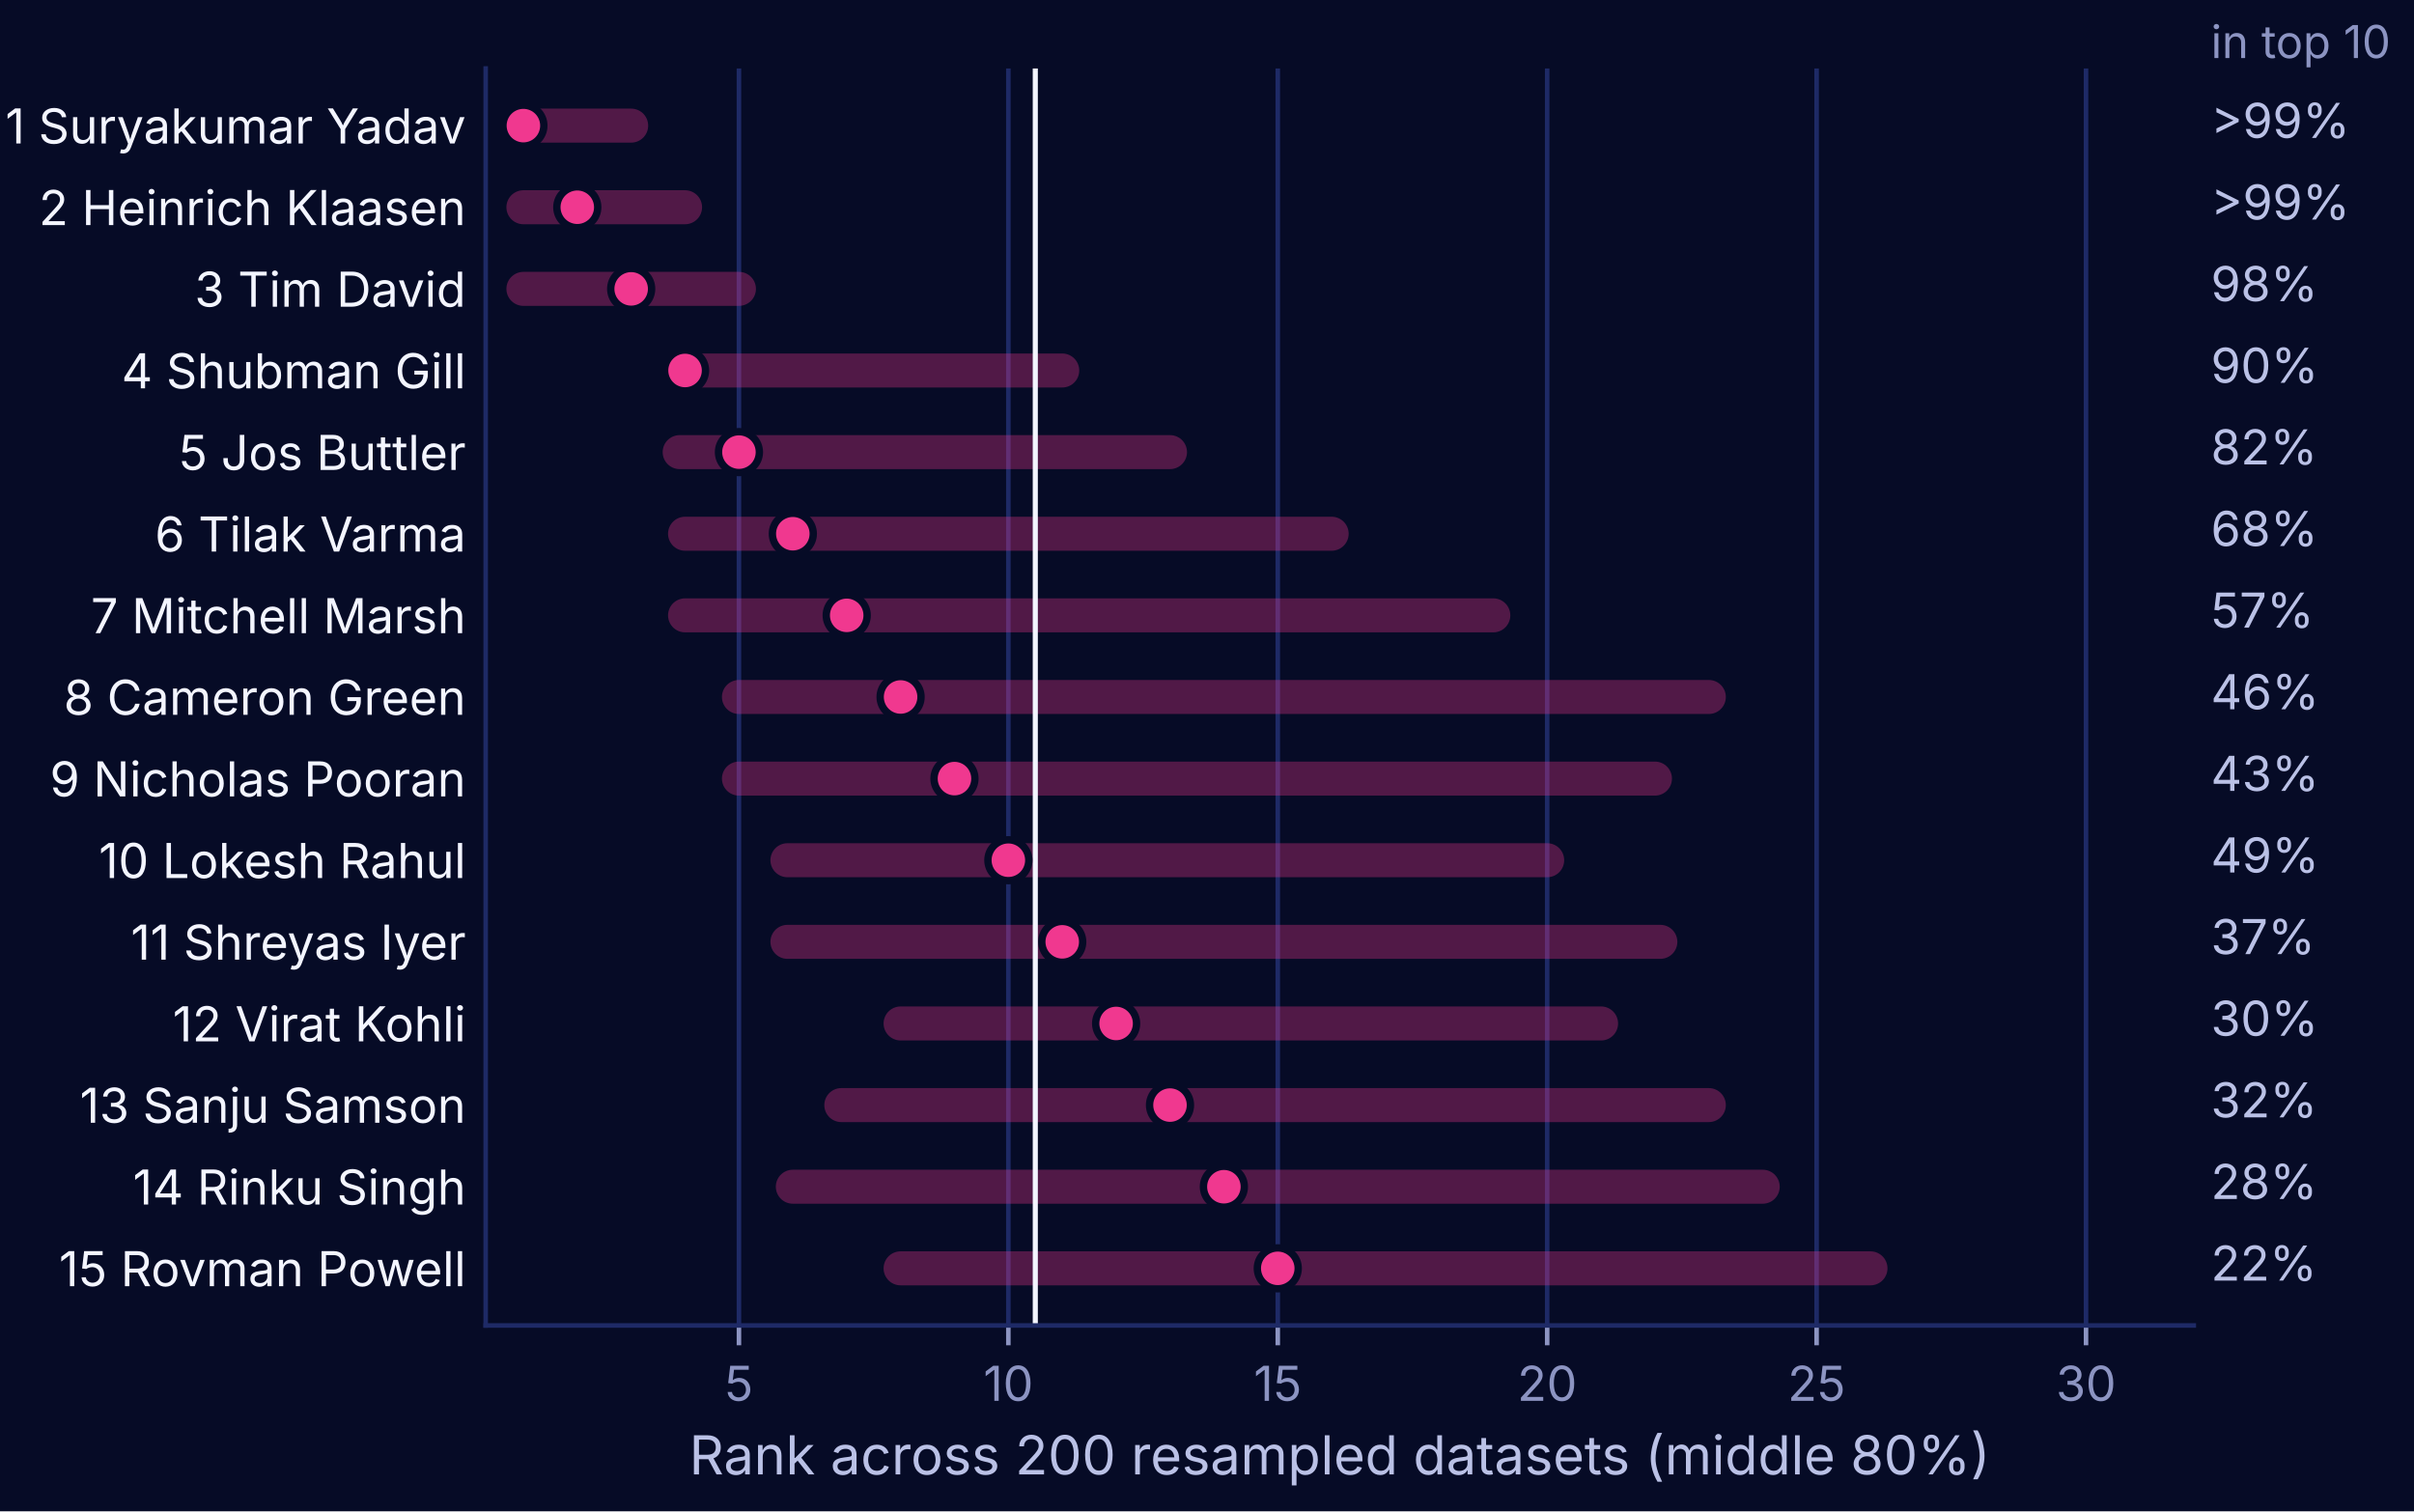
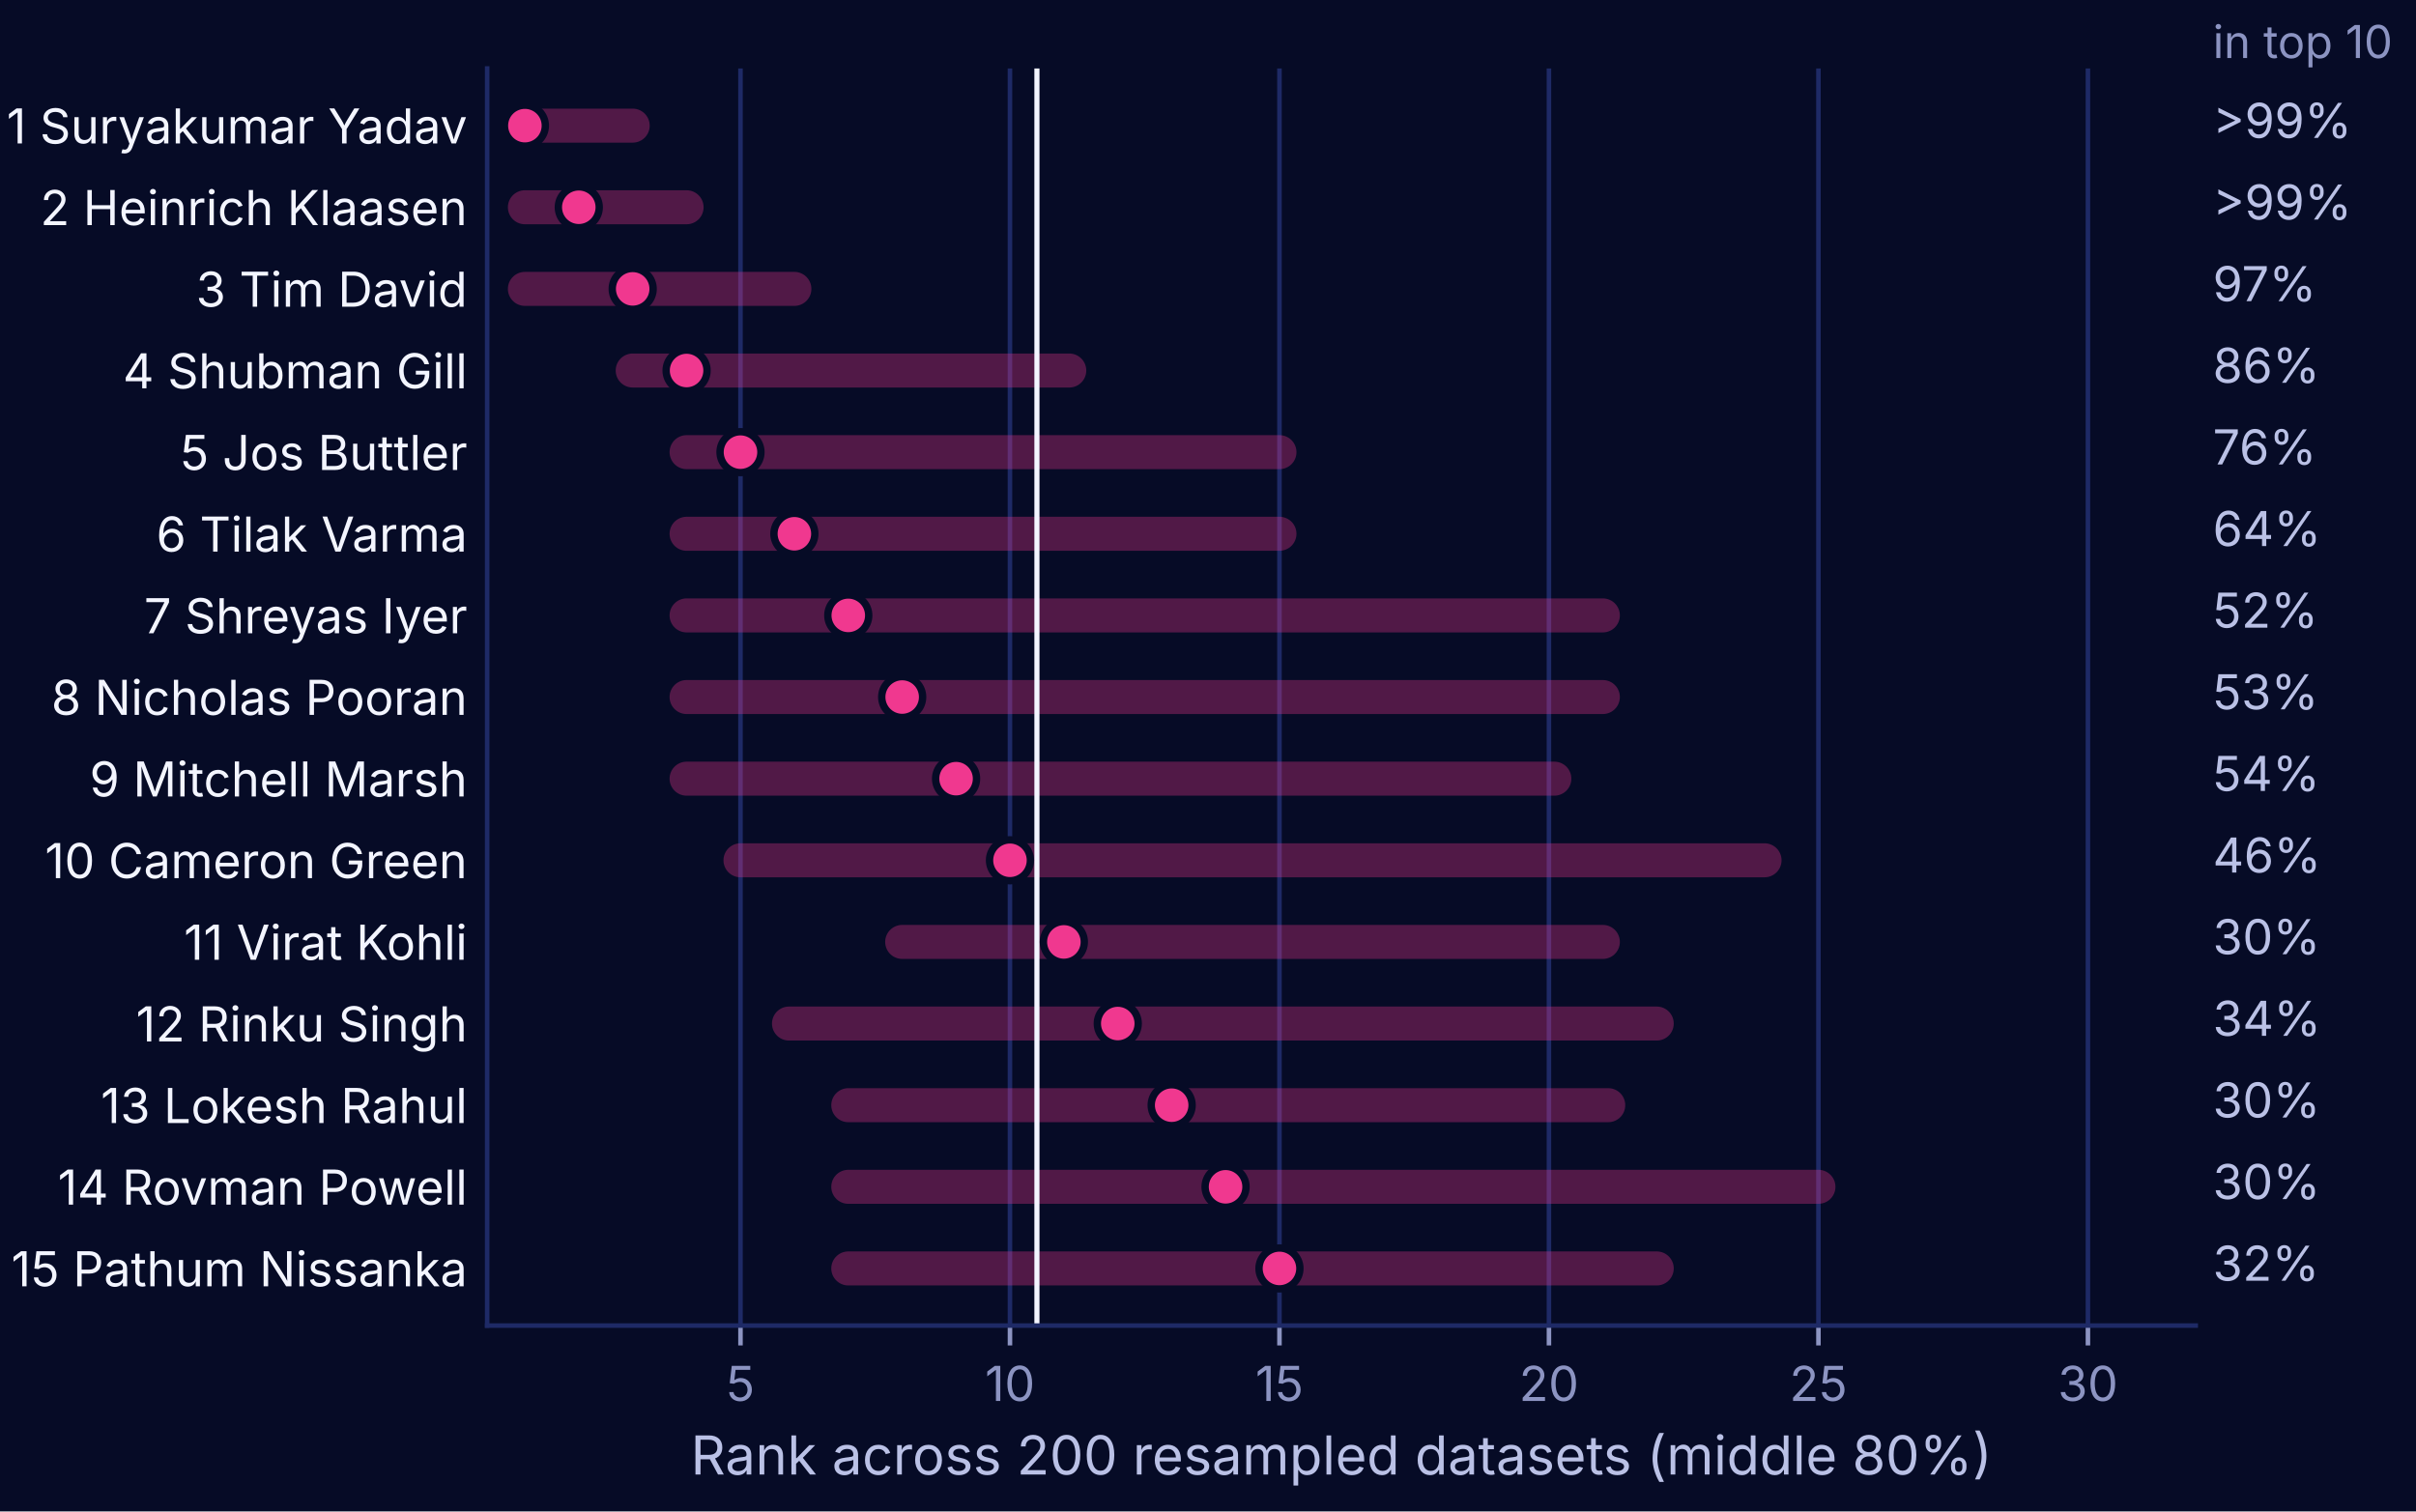
- <svg xmlns="http://www.w3.org/2000/svg" xmlns:xlink="http://www.w3.org/1999/xlink" width="425.847pt" height="266.628pt" viewBox="0 0 425.847 266.628" version="1.1">
+ <svg xmlns="http://www.w3.org/2000/svg" xmlns:xlink="http://www.w3.org/1999/xlink" width="426.085pt" height="266.628pt" viewBox="0 0 426.085 266.628" version="1.1">
  <defs>
    <style type="text/css">*{stroke-linejoin: round; stroke-linecap: butt}</style>
  </defs>
  <g id="figure_1">
    <g id="patch_1">
-       <path d="M 0 266.628  L 425.847 266.628  L 425.847 0  L 0 0  z " style="fill: #060b26" />
+       <path d="M 0 266.628  L 426.085 266.628  L 426.085 0  L 0 0  z " style="fill: #060b26" />
    </g>
    <g id="axes_1">
      <g id="patch_2">
-         <path d="M 85.679 233.843  L 386.999 233.843  L 386.999 12.082  L 85.679 12.082  z " style="fill: #060b26" />
+         <path d="M 85.916 233.843  L 387.236 233.843  L 387.236 12.082  L 85.916 12.082  z " style="fill: #060b26" />
      </g>
      <g id="matplotlib.axis_1">
        <g id="xtick_1">
          <g id="line2d_1">
-             <path d="M 130.354 233.843  L 130.354 12.082  " clip-path="url(#p93dc5ede4e)" style="fill: none; stroke: #1e2a66; stroke-width: 0.8; stroke-linecap: square" />
+             <path d="M 130.592 233.843  L 130.592 12.082  " clip-path="url(#pe3907827ac)" style="fill: none; stroke: #1e2a66; stroke-width: 0.8; stroke-linecap: square" />
          </g>
          <g id="line2d_2">
            <defs>
-               <path id="m9d7e224302" d="M 0 0  L 0 3.5  " style="stroke: #8c94c2; stroke-width: 0.8" />
+               <path id="m90edd0f9a7" d="M 0 0  L 0 3.5  " style="stroke: #8c94c2; stroke-width: 0.8" />
            </defs>
            <g>
-               <use xlink:href="#m9d7e224302" x="130.354" y="233.843" style="fill: #8c94c2; stroke: #8c94c2; stroke-width: 0.8" />
+               <use xlink:href="#m90edd0f9a7" x="130.592" y="233.843" style="fill: #8c94c2; stroke: #8c94c2; stroke-width: 0.8" />
            </g>
          </g>
          <g id="text_1">
-             <text style="font-size: 8.5px; font-family: 'Inter', 'Segoe UI', 'Arial', 'DejaVu Sans'; text-anchor: middle; fill: #8c94c2" x="130.354" y="247.135" transform="rotate(-0 130.3539 247.1352)">5</text>
+             <text style="font-size: 8.5px; font-family: 'Inter', 'Segoe UI', 'Arial', 'DejaVu Sans'; text-anchor: middle; fill: #8c94c2" x="130.592" y="247.135" transform="rotate(-0 130.5916 247.1352)">5</text>
          </g>
        </g>
        <g id="xtick_2">
          <g id="line2d_3">
-             <path d="M 177.881 233.843  L 177.881 12.082  " clip-path="url(#p93dc5ede4e)" style="fill: none; stroke: #1e2a66; stroke-width: 0.8; stroke-linecap: square" />
+             <path d="M 178.118 233.843  L 178.118 12.082  " clip-path="url(#pe3907827ac)" style="fill: none; stroke: #1e2a66; stroke-width: 0.8; stroke-linecap: square" />
          </g>
          <g id="line2d_4">
            <g>
-               <use xlink:href="#m9d7e224302" x="177.881" y="233.843" style="fill: #8c94c2; stroke: #8c94c2; stroke-width: 0.8" />
+               <use xlink:href="#m90edd0f9a7" x="178.118" y="233.843" style="fill: #8c94c2; stroke: #8c94c2; stroke-width: 0.8" />
            </g>
          </g>
          <g id="text_2">
-             <text style="font-size: 8.5px; font-family: 'Inter', 'Segoe UI', 'Arial', 'DejaVu Sans'; text-anchor: middle; fill: #8c94c2" x="177.881" y="247.135" transform="rotate(-0 177.8807 247.1352)">10</text>
+             <text style="font-size: 8.5px; font-family: 'Inter', 'Segoe UI', 'Arial', 'DejaVu Sans'; text-anchor: middle; fill: #8c94c2" x="178.118" y="247.135" transform="rotate(-0 178.1184 247.1352)">10</text>
          </g>
        </g>
        <g id="xtick_3">
          <g id="line2d_5">
-             <path d="M 225.408 233.843  L 225.408 12.082  " clip-path="url(#p93dc5ede4e)" style="fill: none; stroke: #1e2a66; stroke-width: 0.8; stroke-linecap: square" />
+             <path d="M 225.645 233.843  L 225.645 12.082  " clip-path="url(#pe3907827ac)" style="fill: none; stroke: #1e2a66; stroke-width: 0.8; stroke-linecap: square" />
          </g>
          <g id="line2d_6">
            <g>
-               <use xlink:href="#m9d7e224302" x="225.408" y="233.843" style="fill: #8c94c2; stroke: #8c94c2; stroke-width: 0.8" />
+               <use xlink:href="#m90edd0f9a7" x="225.645" y="233.843" style="fill: #8c94c2; stroke: #8c94c2; stroke-width: 0.8" />
            </g>
          </g>
          <g id="text_3">
-             <text style="font-size: 8.5px; font-family: 'Inter', 'Segoe UI', 'Arial', 'DejaVu Sans'; text-anchor: middle; fill: #8c94c2" x="225.408" y="247.135" transform="rotate(-0 225.4075 247.1352)">15</text>
+             <text style="font-size: 8.5px; font-family: 'Inter', 'Segoe UI', 'Arial', 'DejaVu Sans'; text-anchor: middle; fill: #8c94c2" x="225.645" y="247.135" transform="rotate(-0 225.6452 247.1352)">15</text>
          </g>
        </g>
        <g id="xtick_4">
          <g id="line2d_7">
-             <path d="M 272.934 233.843  L 272.934 12.082  " clip-path="url(#p93dc5ede4e)" style="fill: none; stroke: #1e2a66; stroke-width: 0.8; stroke-linecap: square" />
+             <path d="M 273.172 233.843  L 273.172 12.082  " clip-path="url(#pe3907827ac)" style="fill: none; stroke: #1e2a66; stroke-width: 0.8; stroke-linecap: square" />
          </g>
          <g id="line2d_8">
            <g>
-               <use xlink:href="#m9d7e224302" x="272.934" y="233.843" style="fill: #8c94c2; stroke: #8c94c2; stroke-width: 0.8" />
+               <use xlink:href="#m90edd0f9a7" x="273.172" y="233.843" style="fill: #8c94c2; stroke: #8c94c2; stroke-width: 0.8" />
            </g>
          </g>
          <g id="text_4">
-             <text style="font-size: 8.5px; font-family: 'Inter', 'Segoe UI', 'Arial', 'DejaVu Sans'; text-anchor: middle; fill: #8c94c2" x="272.934" y="247.135" transform="rotate(-0 272.9343 247.1352)">20</text>
+             <text style="font-size: 8.5px; font-family: 'Inter', 'Segoe UI', 'Arial', 'DejaVu Sans'; text-anchor: middle; fill: #8c94c2" x="273.172" y="247.135" transform="rotate(-0 273.1721 247.1352)">20</text>
          </g>
        </g>
        <g id="xtick_5">
          <g id="line2d_9">
-             <path d="M 320.461 233.843  L 320.461 12.082  " clip-path="url(#p93dc5ede4e)" style="fill: none; stroke: #1e2a66; stroke-width: 0.8; stroke-linecap: square" />
+             <path d="M 320.699 233.843  L 320.699 12.082  " clip-path="url(#pe3907827ac)" style="fill: none; stroke: #1e2a66; stroke-width: 0.8; stroke-linecap: square" />
          </g>
          <g id="line2d_10">
            <g>
-               <use xlink:href="#m9d7e224302" x="320.461" y="233.843" style="fill: #8c94c2; stroke: #8c94c2; stroke-width: 0.8" />
+               <use xlink:href="#m90edd0f9a7" x="320.699" y="233.843" style="fill: #8c94c2; stroke: #8c94c2; stroke-width: 0.8" />
            </g>
          </g>
          <g id="text_5">
-             <text style="font-size: 8.5px; font-family: 'Inter', 'Segoe UI', 'Arial', 'DejaVu Sans'; text-anchor: middle; fill: #8c94c2" x="320.461" y="247.135" transform="rotate(-0 320.4611 247.1352)">25</text>
+             <text style="font-size: 8.5px; font-family: 'Inter', 'Segoe UI', 'Arial', 'DejaVu Sans'; text-anchor: middle; fill: #8c94c2" x="320.699" y="247.135" transform="rotate(-0 320.6989 247.1352)">25</text>
          </g>
        </g>
        <g id="xtick_6">
          <g id="line2d_11">
-             <path d="M 367.988 233.843  L 367.988 12.082  " clip-path="url(#p93dc5ede4e)" style="fill: none; stroke: #1e2a66; stroke-width: 0.8; stroke-linecap: square" />
+             <path d="M 368.226 233.843  L 368.226 12.082  " clip-path="url(#pe3907827ac)" style="fill: none; stroke: #1e2a66; stroke-width: 0.8; stroke-linecap: square" />
          </g>
          <g id="line2d_12">
            <g>
-               <use xlink:href="#m9d7e224302" x="367.988" y="233.843" style="fill: #8c94c2; stroke: #8c94c2; stroke-width: 0.8" />
+               <use xlink:href="#m90edd0f9a7" x="368.226" y="233.843" style="fill: #8c94c2; stroke: #8c94c2; stroke-width: 0.8" />
            </g>
          </g>
          <g id="text_6">
-             <text style="font-size: 8.5px; font-family: 'Inter', 'Segoe UI', 'Arial', 'DejaVu Sans'; text-anchor: middle; fill: #8c94c2" x="367.988" y="247.135" transform="rotate(-0 367.9879 247.1352)">30</text>
+             <text style="font-size: 8.5px; font-family: 'Inter', 'Segoe UI', 'Arial', 'DejaVu Sans'; text-anchor: middle; fill: #8c94c2" x="368.226" y="247.135" transform="rotate(-0 368.2257 247.1352)">30</text>
          </g>
        </g>
        <g id="text_7">
-           <text style="font-size: 9.5px; font-family: 'Inter', 'Segoe UI', 'Arial', 'DejaVu Sans'; text-anchor: middle; fill: #bac1e6" x="236.339" y="260.123" transform="rotate(-0 236.3387 260.1231)">Rank across 200 resampled datasets (middle 80%)</text>
+           <text style="font-size: 9.5px; font-family: 'Inter', 'Segoe UI', 'Arial', 'DejaVu Sans'; text-anchor: middle; fill: #bac1e6" x="236.576" y="260.123" transform="rotate(-0 236.5764 260.1231)">Rank across 200 resampled datasets (middle 80%)</text>
        </g>
      </g>
      <g id="matplotlib.axis_2">
        <g id="ytick_1">
          <g id="line2d_13" />
          <g id="text_8">
-             <text style="font-size: 8.5px; font-family: 'Inter', 'Segoe UI', 'Arial', 'DejaVu Sans'; text-anchor: end; fill: #f3f5ff" x="82.179" y="226.909" transform="rotate(-0 82.17867 226.9088)">15  Rovman Powell</text>
+             <text style="font-size: 8.5px; font-family: 'Inter', 'Segoe UI', 'Arial', 'DejaVu Sans'; text-anchor: end; fill: #f3f5ff" x="82.416" y="226.909" transform="rotate(-0 82.41641 226.9088)">15  Pathum Nissanka</text>
          </g>
        </g>
        <g id="ytick_2">
          <g id="line2d_14" />
          <g id="text_9">
-             <text style="font-size: 8.5px; font-family: 'Inter', 'Segoe UI', 'Arial', 'DejaVu Sans'; text-anchor: end; fill: #f3f5ff" x="82.179" y="212.509" transform="rotate(-0 82.17867 212.5088)">14  Rinku Singh</text>
+             <text style="font-size: 8.5px; font-family: 'Inter', 'Segoe UI', 'Arial', 'DejaVu Sans'; text-anchor: end; fill: #f3f5ff" x="82.416" y="212.509" transform="rotate(-0 82.41641 212.5088)">14  Rovman Powell</text>
          </g>
        </g>
        <g id="ytick_3">
          <g id="line2d_15" />
          <g id="text_10">
-             <text style="font-size: 8.5px; font-family: 'Inter', 'Segoe UI', 'Arial', 'DejaVu Sans'; text-anchor: end; fill: #f3f5ff" x="82.179" y="198.086" transform="rotate(-0 82.17867 198.0863)">13  Sanju Samson</text>
+             <text style="font-size: 8.5px; font-family: 'Inter', 'Segoe UI', 'Arial', 'DejaVu Sans'; text-anchor: end; fill: #f3f5ff" x="82.416" y="198.109" transform="rotate(-0 82.41641 198.1088)">13  Lokesh Rahul</text>
          </g>
        </g>
        <g id="ytick_4">
          <g id="line2d_16" />
          <g id="text_11">
-             <text style="font-size: 8.5px; font-family: 'Inter', 'Segoe UI', 'Arial', 'DejaVu Sans'; text-anchor: end; fill: #f3f5ff" x="82.179" y="183.709" transform="rotate(-0 82.17867 183.7088)">12  Virat Kohli</text>
+             <text style="font-size: 8.5px; font-family: 'Inter', 'Segoe UI', 'Arial', 'DejaVu Sans'; text-anchor: end; fill: #f3f5ff" x="82.416" y="183.709" transform="rotate(-0 82.41641 183.7088)">12  Rinku Singh</text>
          </g>
        </g>
        <g id="ytick_5">
          <g id="line2d_17" />
          <g id="text_12">
-             <text style="font-size: 8.5px; font-family: 'Inter', 'Segoe UI', 'Arial', 'DejaVu Sans'; text-anchor: end; fill: #f3f5ff" x="82.179" y="169.309" transform="rotate(-0 82.17867 169.3088)">11  Shreyas Iyer</text>
+             <text style="font-size: 8.5px; font-family: 'Inter', 'Segoe UI', 'Arial', 'DejaVu Sans'; text-anchor: end; fill: #f3f5ff" x="82.416" y="169.309" transform="rotate(-0 82.41641 169.3088)">11  Virat Kohli</text>
          </g>
        </g>
        <g id="ytick_6">
          <g id="line2d_18" />
          <g id="text_13">
-             <text style="font-size: 8.5px; font-family: 'Inter', 'Segoe UI', 'Arial', 'DejaVu Sans'; text-anchor: end; fill: #f3f5ff" x="82.179" y="154.909" transform="rotate(-0 82.17867 154.9088)">10  Lokesh Rahul</text>
+             <text style="font-size: 8.5px; font-family: 'Inter', 'Segoe UI', 'Arial', 'DejaVu Sans'; text-anchor: end; fill: #f3f5ff" x="82.416" y="154.909" transform="rotate(-0 82.41641 154.9088)">10  Cameron Green</text>
          </g>
        </g>
        <g id="ytick_7">
          <g id="line2d_19" />
          <g id="text_14">
-             <text style="font-size: 8.5px; font-family: 'Inter', 'Segoe UI', 'Arial', 'DejaVu Sans'; text-anchor: end; fill: #f3f5ff" x="82.179" y="140.509" transform="rotate(-0 82.17867 140.5088)">9  Nicholas Pooran</text>
+             <text style="font-size: 8.5px; font-family: 'Inter', 'Segoe UI', 'Arial', 'DejaVu Sans'; text-anchor: end; fill: #f3f5ff" x="82.416" y="140.509" transform="rotate(-0 82.41641 140.5088)">9  Mitchell Marsh</text>
          </g>
        </g>
        <g id="ytick_8">
          <g id="line2d_20" />
          <g id="text_15">
-             <text style="font-size: 8.5px; font-family: 'Inter', 'Segoe UI', 'Arial', 'DejaVu Sans'; text-anchor: end; fill: #f3f5ff" x="82.179" y="126.109" transform="rotate(-0 82.17867 126.1088)">8  Cameron Green</text>
+             <text style="font-size: 8.5px; font-family: 'Inter', 'Segoe UI', 'Arial', 'DejaVu Sans'; text-anchor: end; fill: #f3f5ff" x="82.416" y="126.109" transform="rotate(-0 82.41641 126.1088)">8  Nicholas Pooran</text>
          </g>
        </g>
        <g id="ytick_9">
          <g id="line2d_21" />
          <g id="text_16">
-             <text style="font-size: 8.5px; font-family: 'Inter', 'Segoe UI', 'Arial', 'DejaVu Sans'; text-anchor: end; fill: #f3f5ff" x="82.179" y="111.709" transform="rotate(-0 82.17867 111.7088)">7  Mitchell Marsh</text>
+             <text style="font-size: 8.5px; font-family: 'Inter', 'Segoe UI', 'Arial', 'DejaVu Sans'; text-anchor: end; fill: #f3f5ff" x="82.416" y="111.709" transform="rotate(-0 82.41641 111.7088)">7  Shreyas Iyer</text>
          </g>
        </g>
        <g id="ytick_10">
          <g id="line2d_22" />
          <g id="text_17">
-             <text style="font-size: 8.5px; font-family: 'Inter', 'Segoe UI', 'Arial', 'DejaVu Sans'; text-anchor: end; fill: #f3f5ff" x="82.179" y="97.309" transform="rotate(-0 82.17867 97.30883)">6  Tilak Varma</text>
+             <text style="font-size: 8.5px; font-family: 'Inter', 'Segoe UI', 'Arial', 'DejaVu Sans'; text-anchor: end; fill: #f3f5ff" x="82.416" y="97.309" transform="rotate(-0 82.41641 97.30883)">6  Tilak Varma</text>
          </g>
        </g>
        <g id="ytick_11">
          <g id="line2d_23" />
          <g id="text_18">
-             <text style="font-size: 8.5px; font-family: 'Inter', 'Segoe UI', 'Arial', 'DejaVu Sans'; text-anchor: end; fill: #f3f5ff" x="82.179" y="82.909" transform="rotate(-0 82.17867 82.90883)">5  Jos Buttler</text>
+             <text style="font-size: 8.5px; font-family: 'Inter', 'Segoe UI', 'Arial', 'DejaVu Sans'; text-anchor: end; fill: #f3f5ff" x="82.416" y="82.909" transform="rotate(-0 82.41641 82.90883)">5  Jos Buttler</text>
          </g>
        </g>
        <g id="ytick_12">
          <g id="line2d_24" />
          <g id="text_19">
-             <text style="font-size: 8.5px; font-family: 'Inter', 'Segoe UI', 'Arial', 'DejaVu Sans'; text-anchor: end; fill: #f3f5ff" x="82.179" y="68.509" transform="rotate(-0 82.17867 68.50883)">4  Shubman Gill</text>
+             <text style="font-size: 8.5px; font-family: 'Inter', 'Segoe UI', 'Arial', 'DejaVu Sans'; text-anchor: end; fill: #f3f5ff" x="82.416" y="68.509" transform="rotate(-0 82.41641 68.50883)">4  Shubman Gill</text>
          </g>
        </g>
        <g id="ytick_13">
          <g id="line2d_25" />
          <g id="text_20">
-             <text style="font-size: 8.5px; font-family: 'Inter', 'Segoe UI', 'Arial', 'DejaVu Sans'; text-anchor: end; fill: #f3f5ff" x="82.179" y="54.109" transform="rotate(-0 82.17867 54.10883)">3  Tim David</text>
+             <text style="font-size: 8.5px; font-family: 'Inter', 'Segoe UI', 'Arial', 'DejaVu Sans'; text-anchor: end; fill: #f3f5ff" x="82.416" y="54.109" transform="rotate(-0 82.41641 54.10883)">3  Tim David</text>
          </g>
        </g>
        <g id="ytick_14">
          <g id="line2d_26" />
          <g id="text_21">
-             <text style="font-size: 8.5px; font-family: 'Inter', 'Segoe UI', 'Arial', 'DejaVu Sans'; text-anchor: end; fill: #f3f5ff" x="82.179" y="39.709" transform="rotate(-0 82.17867 39.70883)">2  Heinrich Klaasen</text>
+             <text style="font-size: 8.5px; font-family: 'Inter', 'Segoe UI', 'Arial', 'DejaVu Sans'; text-anchor: end; fill: #f3f5ff" x="82.416" y="39.709" transform="rotate(-0 82.41641 39.70883)">2  Heinrich Klaasen</text>
          </g>
        </g>
        <g id="ytick_15">
          <g id="line2d_27" />
          <g id="text_22">
-             <text style="font-size: 8.5px; font-family: 'Inter', 'Segoe UI', 'Arial', 'DejaVu Sans'; text-anchor: end; fill: #f3f5ff" x="82.179" y="25.309" transform="rotate(-0 82.17867 25.30883)">1  Suryakumar Yadav</text>
+             <text style="font-size: 8.5px; font-family: 'Inter', 'Segoe UI', 'Arial', 'DejaVu Sans'; text-anchor: end; fill: #f3f5ff" x="82.416" y="25.309" transform="rotate(-0 82.41641 25.30883)">1  Suryakumar Yadav</text>
          </g>
        </g>
      </g>
      <g id="LineCollection_1">
-         <path d="M 158.87 223.762  L 329.966 223.762  " clip-path="url(#p93dc5ede4e)" style="fill: none; stroke: #f0388f; stroke-opacity: 0.32; stroke-width: 6; stroke-linecap: round" />
-         <path d="M 139.859 209.363  L 310.956 209.363  " clip-path="url(#p93dc5ede4e)" style="fill: none; stroke: #f0388f; stroke-opacity: 0.32; stroke-width: 6; stroke-linecap: round" />
-         <path d="M 148.414 194.963  L 301.45 194.963  " clip-path="url(#p93dc5ede4e)" style="fill: none; stroke: #f0388f; stroke-opacity: 0.32; stroke-width: 6; stroke-linecap: round" />
-         <path d="M 158.87 180.562  L 282.44 180.562  " clip-path="url(#p93dc5ede4e)" style="fill: none; stroke: #f0388f; stroke-opacity: 0.32; stroke-width: 6; stroke-linecap: round" />
-         <path d="M 138.909 166.162  L 292.896 166.162  " clip-path="url(#p93dc5ede4e)" style="fill: none; stroke: #f0388f; stroke-opacity: 0.32; stroke-width: 6; stroke-linecap: round" />
-         <path d="M 138.909 151.762  L 272.934 151.762  " clip-path="url(#p93dc5ede4e)" style="fill: none; stroke: #f0388f; stroke-opacity: 0.32; stroke-width: 6; stroke-linecap: round" />
-         <path d="M 130.354 137.363  L 291.945 137.363  " clip-path="url(#p93dc5ede4e)" style="fill: none; stroke: #f0388f; stroke-opacity: 0.32; stroke-width: 6; stroke-linecap: round" />
-         <path d="M 130.354 122.963  L 301.45 122.963  " clip-path="url(#p93dc5ede4e)" style="fill: none; stroke: #f0388f; stroke-opacity: 0.32; stroke-width: 6; stroke-linecap: round" />
-         <path d="M 120.849 108.562  L 263.429 108.562  " clip-path="url(#p93dc5ede4e)" style="fill: none; stroke: #f0388f; stroke-opacity: 0.32; stroke-width: 6; stroke-linecap: round" />
-         <path d="M 120.849 94.162  L 234.913 94.162  " clip-path="url(#p93dc5ede4e)" style="fill: none; stroke: #f0388f; stroke-opacity: 0.32; stroke-width: 6; stroke-linecap: round" />
-         <path d="M 119.898 79.763  L 206.397 79.763  " clip-path="url(#p93dc5ede4e)" style="fill: none; stroke: #f0388f; stroke-opacity: 0.32; stroke-width: 6; stroke-linecap: round" />
-         <path d="M 119.898 65.362  L 187.386 65.362  " clip-path="url(#p93dc5ede4e)" style="fill: none; stroke: #f0388f; stroke-opacity: 0.32; stroke-width: 6; stroke-linecap: round" />
-         <path d="M 92.332 50.962  L 130.354 50.962  " clip-path="url(#p93dc5ede4e)" style="fill: none; stroke: #f0388f; stroke-opacity: 0.32; stroke-width: 6; stroke-linecap: round" />
-         <path d="M 92.332 36.562  L 120.849 36.562  " clip-path="url(#p93dc5ede4e)" style="fill: none; stroke: #f0388f; stroke-opacity: 0.32; stroke-width: 6; stroke-linecap: round" />
-         <path d="M 92.332 22.163  L 111.343 22.163  " clip-path="url(#p93dc5ede4e)" style="fill: none; stroke: #f0388f; stroke-opacity: 0.32; stroke-width: 6; stroke-linecap: round" />
+         <path d="M 149.602 223.762  L 292.183 223.762  " clip-path="url(#pe3907827ac)" style="fill: none; stroke: #f0388f; stroke-opacity: 0.32; stroke-width: 6; stroke-linecap: round" />
+         <path d="M 149.602 209.363  L 320.699 209.363  " clip-path="url(#pe3907827ac)" style="fill: none; stroke: #f0388f; stroke-opacity: 0.32; stroke-width: 6; stroke-linecap: round" />
+         <path d="M 149.602 194.963  L 283.628 194.963  " clip-path="url(#pe3907827ac)" style="fill: none; stroke: #f0388f; stroke-opacity: 0.32; stroke-width: 6; stroke-linecap: round" />
+         <path d="M 139.146 180.562  L 292.183 180.562  " clip-path="url(#pe3907827ac)" style="fill: none; stroke: #f0388f; stroke-opacity: 0.32; stroke-width: 6; stroke-linecap: round" />
+         <path d="M 159.108 166.162  L 282.677 166.162  " clip-path="url(#pe3907827ac)" style="fill: none; stroke: #f0388f; stroke-opacity: 0.32; stroke-width: 6; stroke-linecap: round" />
+         <path d="M 130.592 151.762  L 311.194 151.762  " clip-path="url(#pe3907827ac)" style="fill: none; stroke: #f0388f; stroke-opacity: 0.32; stroke-width: 6; stroke-linecap: round" />
+         <path d="M 121.086 137.363  L 274.123 137.363  " clip-path="url(#pe3907827ac)" style="fill: none; stroke: #f0388f; stroke-opacity: 0.32; stroke-width: 6; stroke-linecap: round" />
+         <path d="M 121.086 122.963  L 282.677 122.963  " clip-path="url(#pe3907827ac)" style="fill: none; stroke: #f0388f; stroke-opacity: 0.32; stroke-width: 6; stroke-linecap: round" />
+         <path d="M 121.086 108.562  L 282.677 108.562  " clip-path="url(#pe3907827ac)" style="fill: none; stroke: #f0388f; stroke-opacity: 0.32; stroke-width: 6; stroke-linecap: round" />
+         <path d="M 121.086 94.162  L 225.645 94.162  " clip-path="url(#pe3907827ac)" style="fill: none; stroke: #f0388f; stroke-opacity: 0.32; stroke-width: 6; stroke-linecap: round" />
+         <path d="M 121.086 79.763  L 225.645 79.763  " clip-path="url(#pe3907827ac)" style="fill: none; stroke: #f0388f; stroke-opacity: 0.32; stroke-width: 6; stroke-linecap: round" />
+         <path d="M 111.581 65.362  L 188.574 65.362  " clip-path="url(#pe3907827ac)" style="fill: none; stroke: #f0388f; stroke-opacity: 0.32; stroke-width: 6; stroke-linecap: round" />
+         <path d="M 92.57 50.962  L 140.097 50.962  " clip-path="url(#pe3907827ac)" style="fill: none; stroke: #f0388f; stroke-opacity: 0.32; stroke-width: 6; stroke-linecap: round" />
+         <path d="M 92.57 36.562  L 121.086 36.562  " clip-path="url(#pe3907827ac)" style="fill: none; stroke: #f0388f; stroke-opacity: 0.32; stroke-width: 6; stroke-linecap: round" />
+         <path d="M 92.57 22.163  L 111.581 22.163  " clip-path="url(#pe3907827ac)" style="fill: none; stroke: #f0388f; stroke-opacity: 0.32; stroke-width: 6; stroke-linecap: round" />
      </g>
      <g id="line2d_28">
-         <path d="M 182.633 233.843  L 182.633 12.082  " clip-path="url(#p93dc5ede4e)" style="fill: none; stroke: #f3f5ff; stroke-width: 0.9; stroke-linecap: square" />
+         <path d="M 182.871 233.843  L 182.871 12.082  " clip-path="url(#pe3907827ac)" style="fill: none; stroke: #f3f5ff; stroke-width: 0.9; stroke-linecap: square" />
      </g>
      <g id="patch_3">
-         <path d="M 85.679 233.843  L 85.679 12.082  " style="fill: none; stroke: #1e2a66; stroke-width: 0.8; stroke-linejoin: miter; stroke-linecap: square" />
+         <path d="M 85.916 233.843  L 85.916 12.082  " style="fill: none; stroke: #1e2a66; stroke-width: 0.8; stroke-linejoin: miter; stroke-linecap: square" />
      </g>
      <g id="patch_4">
-         <path d="M 85.679 233.843  L 386.999 233.843  " style="fill: none; stroke: #1e2a66; stroke-width: 0.8; stroke-linejoin: miter; stroke-linecap: square" />
+         <path d="M 85.916 233.843  L 387.236 233.843  " style="fill: none; stroke: #1e2a66; stroke-width: 0.8; stroke-linejoin: miter; stroke-linecap: square" />
      </g>
      <g id="PathCollection_1">
        <defs>
-           <path id="ma12a862411" d="M 0 3.606  C 0.956 3.606 1.873 3.226 2.55 2.55  C 3.226 1.873 3.606 0.956 3.606 0  C 3.606 -0.956 3.226 -1.873 2.55 -2.55  C 1.873 -3.226 0.956 -3.606 0 -3.606  C -0.956 -3.606 -1.873 -3.226 -2.55 -2.55  C -3.226 -1.873 -3.606 -0.956 -3.606 0  C -3.606 0.956 -3.226 1.873 -2.55 2.55  C -1.873 3.226 -0.956 3.606 0 3.606  z " style="stroke: #060b26; stroke-width: 1.3" />
+           <path id="mc0e6b62205" d="M 0 3.606  C 0.956 3.606 1.873 3.226 2.55 2.55  C 3.226 1.873 3.606 0.956 3.606 0  C 3.606 -0.956 3.226 -1.873 2.55 -2.55  C 1.873 -3.226 0.956 -3.606 0 -3.606  C -0.956 -3.606 -1.873 -3.226 -2.55 -2.55  C -3.226 -1.873 -3.606 -0.956 -3.606 0  C -3.606 0.956 -3.226 1.873 -2.55 2.55  C -1.873 3.226 -0.956 3.606 0 3.606  z " style="stroke: #060b26; stroke-width: 1.3" />
        </defs>
-         <g clip-path="url(#p93dc5ede4e)">
-           <use xlink:href="#ma12a862411" x="225.408" y="223.762" style="fill: #f0388f; stroke: #060b26; stroke-width: 1.3" />
-           <use xlink:href="#ma12a862411" x="215.902" y="209.363" style="fill: #f0388f; stroke: #060b26; stroke-width: 1.3" />
-           <use xlink:href="#ma12a862411" x="206.397" y="194.963" style="fill: #f0388f; stroke: #060b26; stroke-width: 1.3" />
-           <use xlink:href="#ma12a862411" x="196.891" y="180.562" style="fill: #f0388f; stroke: #060b26; stroke-width: 1.3" />
-           <use xlink:href="#ma12a862411" x="187.386" y="166.162" style="fill: #f0388f; stroke: #060b26; stroke-width: 1.3" />
-           <use xlink:href="#ma12a862411" x="177.881" y="151.762" style="fill: #f0388f; stroke: #060b26; stroke-width: 1.3" />
-           <use xlink:href="#ma12a862411" x="168.375" y="137.363" style="fill: #f0388f; stroke: #060b26; stroke-width: 1.3" />
-           <use xlink:href="#ma12a862411" x="158.87" y="122.963" style="fill: #f0388f; stroke: #060b26; stroke-width: 1.3" />
-           <use xlink:href="#ma12a862411" x="149.365" y="108.562" style="fill: #f0388f; stroke: #060b26; stroke-width: 1.3" />
-           <use xlink:href="#ma12a862411" x="139.859" y="94.162" style="fill: #f0388f; stroke: #060b26; stroke-width: 1.3" />
-           <use xlink:href="#ma12a862411" x="130.354" y="79.763" style="fill: #f0388f; stroke: #060b26; stroke-width: 1.3" />
-           <use xlink:href="#ma12a862411" x="120.849" y="65.362" style="fill: #f0388f; stroke: #060b26; stroke-width: 1.3" />
-           <use xlink:href="#ma12a862411" x="111.343" y="50.962" style="fill: #f0388f; stroke: #060b26; stroke-width: 1.3" />
-           <use xlink:href="#ma12a862411" x="101.838" y="36.562" style="fill: #f0388f; stroke: #060b26; stroke-width: 1.3" />
-           <use xlink:href="#ma12a862411" x="92.332" y="22.163" style="fill: #f0388f; stroke: #060b26; stroke-width: 1.3" />
+         <g clip-path="url(#pe3907827ac)">
+           <use xlink:href="#mc0e6b62205" x="225.645" y="223.762" style="fill: #f0388f; stroke: #060b26; stroke-width: 1.3" />
+           <use xlink:href="#mc0e6b62205" x="216.14" y="209.363" style="fill: #f0388f; stroke: #060b26; stroke-width: 1.3" />
+           <use xlink:href="#mc0e6b62205" x="206.635" y="194.963" style="fill: #f0388f; stroke: #060b26; stroke-width: 1.3" />
+           <use xlink:href="#mc0e6b62205" x="197.129" y="180.562" style="fill: #f0388f; stroke: #060b26; stroke-width: 1.3" />
+           <use xlink:href="#mc0e6b62205" x="187.624" y="166.162" style="fill: #f0388f; stroke: #060b26; stroke-width: 1.3" />
+           <use xlink:href="#mc0e6b62205" x="178.118" y="151.762" style="fill: #f0388f; stroke: #060b26; stroke-width: 1.3" />
+           <use xlink:href="#mc0e6b62205" x="168.613" y="137.363" style="fill: #f0388f; stroke: #060b26; stroke-width: 1.3" />
+           <use xlink:href="#mc0e6b62205" x="159.108" y="122.963" style="fill: #f0388f; stroke: #060b26; stroke-width: 1.3" />
+           <use xlink:href="#mc0e6b62205" x="149.602" y="108.562" style="fill: #f0388f; stroke: #060b26; stroke-width: 1.3" />
+           <use xlink:href="#mc0e6b62205" x="140.097" y="94.162" style="fill: #f0388f; stroke: #060b26; stroke-width: 1.3" />
+           <use xlink:href="#mc0e6b62205" x="130.592" y="79.763" style="fill: #f0388f; stroke: #060b26; stroke-width: 1.3" />
+           <use xlink:href="#mc0e6b62205" x="121.086" y="65.362" style="fill: #f0388f; stroke: #060b26; stroke-width: 1.3" />
+           <use xlink:href="#mc0e6b62205" x="111.581" y="50.962" style="fill: #f0388f; stroke: #060b26; stroke-width: 1.3" />
+           <use xlink:href="#mc0e6b62205" x="102.076" y="36.562" style="fill: #f0388f; stroke: #060b26; stroke-width: 1.3" />
+           <use xlink:href="#mc0e6b62205" x="92.57" y="22.163" style="fill: #f0388f; stroke: #060b26; stroke-width: 1.3" />
        </g>
      </g>
      <g id="text_23">
-         <text style="font-size: 8.5px; font-family: 'Inter', 'Segoe UI', 'Arial', 'DejaVu Sans'; text-anchor: start; fill: #bac1e6" x="390.012" y="225.931" transform="rotate(-0 390.0119 225.9313)">22%</text>
+         <text style="font-size: 8.5px; font-family: 'Inter', 'Segoe UI', 'Arial', 'DejaVu Sans'; text-anchor: start; fill: #bac1e6" x="390.25" y="225.931" transform="rotate(-0 390.2496 225.9313)">32%</text>
      </g>
      <g id="text_24">
-         <text style="font-size: 8.5px; font-family: 'Inter', 'Segoe UI', 'Arial', 'DejaVu Sans'; text-anchor: start; fill: #bac1e6" x="390.012" y="211.531" transform="rotate(-0 390.0119 211.5313)">28%</text>
+         <text style="font-size: 8.5px; font-family: 'Inter', 'Segoe UI', 'Arial', 'DejaVu Sans'; text-anchor: start; fill: #bac1e6" x="390.25" y="211.531" transform="rotate(-0 390.2496 211.5313)">30%</text>
      </g>
      <g id="text_25">
-         <text style="font-size: 8.5px; font-family: 'Inter', 'Segoe UI', 'Arial', 'DejaVu Sans'; text-anchor: start; fill: #bac1e6" x="390.012" y="197.131" transform="rotate(-0 390.0119 197.1313)">32%</text>
+         <text style="font-size: 8.5px; font-family: 'Inter', 'Segoe UI', 'Arial', 'DejaVu Sans'; text-anchor: start; fill: #bac1e6" x="390.25" y="197.131" transform="rotate(-0 390.2496 197.1313)">30%</text>
      </g>
      <g id="text_26">
-         <text style="font-size: 8.5px; font-family: 'Inter', 'Segoe UI', 'Arial', 'DejaVu Sans'; text-anchor: start; fill: #bac1e6" x="390.012" y="182.731" transform="rotate(-0 390.0119 182.7313)">30%</text>
+         <text style="font-size: 8.5px; font-family: 'Inter', 'Segoe UI', 'Arial', 'DejaVu Sans'; text-anchor: start; fill: #bac1e6" x="390.25" y="182.731" transform="rotate(-0 390.2496 182.7313)">34%</text>
      </g>
      <g id="text_27">
-         <text style="font-size: 8.5px; font-family: 'Inter', 'Segoe UI', 'Arial', 'DejaVu Sans'; text-anchor: start; fill: #bac1e6" x="390.012" y="168.331" transform="rotate(-0 390.0119 168.3313)">37%</text>
+         <text style="font-size: 8.5px; font-family: 'Inter', 'Segoe UI', 'Arial', 'DejaVu Sans'; text-anchor: start; fill: #bac1e6" x="390.25" y="168.331" transform="rotate(-0 390.2496 168.3313)">30%</text>
      </g>
      <g id="text_28">
-         <text style="font-size: 8.5px; font-family: 'Inter', 'Segoe UI', 'Arial', 'DejaVu Sans'; text-anchor: start; fill: #bac1e6" x="390.012" y="153.931" transform="rotate(-0 390.0119 153.9313)">49%</text>
+         <text style="font-size: 8.5px; font-family: 'Inter', 'Segoe UI', 'Arial', 'DejaVu Sans'; text-anchor: start; fill: #bac1e6" x="390.25" y="153.931" transform="rotate(-0 390.2496 153.9313)">46%</text>
      </g>
      <g id="text_29">
-         <text style="font-size: 8.5px; font-family: 'Inter', 'Segoe UI', 'Arial', 'DejaVu Sans'; text-anchor: start; fill: #bac1e6" x="390.012" y="139.531" transform="rotate(-0 390.0119 139.5313)">43%</text>
+         <text style="font-size: 8.5px; font-family: 'Inter', 'Segoe UI', 'Arial', 'DejaVu Sans'; text-anchor: start; fill: #bac1e6" x="390.25" y="139.531" transform="rotate(-0 390.2496 139.5313)">54%</text>
      </g>
      <g id="text_30">
-         <text style="font-size: 8.5px; font-family: 'Inter', 'Segoe UI', 'Arial', 'DejaVu Sans'; text-anchor: start; fill: #bac1e6" x="390.012" y="125.131" transform="rotate(-0 390.0119 125.1313)">46%</text>
+         <text style="font-size: 8.5px; font-family: 'Inter', 'Segoe UI', 'Arial', 'DejaVu Sans'; text-anchor: start; fill: #bac1e6" x="390.25" y="125.131" transform="rotate(-0 390.2496 125.1313)">53%</text>
      </g>
      <g id="text_31">
-         <text style="font-size: 8.5px; font-family: 'Inter', 'Segoe UI', 'Arial', 'DejaVu Sans'; text-anchor: start; fill: #bac1e6" x="390.012" y="110.731" transform="rotate(-0 390.0119 110.7313)">57%</text>
+         <text style="font-size: 8.5px; font-family: 'Inter', 'Segoe UI', 'Arial', 'DejaVu Sans'; text-anchor: start; fill: #bac1e6" x="390.25" y="110.731" transform="rotate(-0 390.2496 110.7313)">52%</text>
      </g>
      <g id="text_32">
-         <text style="font-size: 8.5px; font-family: 'Inter', 'Segoe UI', 'Arial', 'DejaVu Sans'; text-anchor: start; fill: #bac1e6" x="390.012" y="96.331" transform="rotate(-0 390.0119 96.33133)">68%</text>
+         <text style="font-size: 8.5px; font-family: 'Inter', 'Segoe UI', 'Arial', 'DejaVu Sans'; text-anchor: start; fill: #bac1e6" x="390.25" y="96.331" transform="rotate(-0 390.2496 96.33133)">64%</text>
      </g>
      <g id="text_33">
-         <text style="font-size: 8.5px; font-family: 'Inter', 'Segoe UI', 'Arial', 'DejaVu Sans'; text-anchor: start; fill: #bac1e6" x="390.012" y="81.931" transform="rotate(-0 390.0119 81.93133)">82%</text>
+         <text style="font-size: 8.5px; font-family: 'Inter', 'Segoe UI', 'Arial', 'DejaVu Sans'; text-anchor: start; fill: #bac1e6" x="390.25" y="81.931" transform="rotate(-0 390.2496 81.93133)">76%</text>
      </g>
      <g id="text_34">
-         <text style="font-size: 8.5px; font-family: 'Inter', 'Segoe UI', 'Arial', 'DejaVu Sans'; text-anchor: start; fill: #bac1e6" x="390.012" y="67.531" transform="rotate(-0 390.0119 67.53133)">90%</text>
+         <text style="font-size: 8.5px; font-family: 'Inter', 'Segoe UI', 'Arial', 'DejaVu Sans'; text-anchor: start; fill: #bac1e6" x="390.25" y="67.531" transform="rotate(-0 390.2496 67.53133)">86%</text>
      </g>
      <g id="text_35">
-         <text style="font-size: 8.5px; font-family: 'Inter', 'Segoe UI', 'Arial', 'DejaVu Sans'; text-anchor: start; fill: #bac1e6" x="390.012" y="53.131" transform="rotate(-0 390.0119 53.13133)">98%</text>
+         <text style="font-size: 8.5px; font-family: 'Inter', 'Segoe UI', 'Arial', 'DejaVu Sans'; text-anchor: start; fill: #bac1e6" x="390.25" y="53.131" transform="rotate(-0 390.2496 53.13133)">97%</text>
      </g>
      <g id="text_36">
-         <text style="font-size: 8.5px; font-family: 'Inter', 'Segoe UI', 'Arial', 'DejaVu Sans'; text-anchor: start; fill: #bac1e6" x="390.012" y="38.731" transform="rotate(-0 390.0119 38.73133)">&gt;99%</text>
+         <text style="font-size: 8.5px; font-family: 'Inter', 'Segoe UI', 'Arial', 'DejaVu Sans'; text-anchor: start; fill: #bac1e6" x="390.25" y="38.731" transform="rotate(-0 390.2496 38.73133)">&gt;99%</text>
      </g>
      <g id="text_37">
-         <text style="font-size: 8.5px; font-family: 'Inter', 'Segoe UI', 'Arial', 'DejaVu Sans'; text-anchor: start; fill: #bac1e6" x="390.012" y="24.331" transform="rotate(-0 390.0119 24.33133)">&gt;99%</text>
+         <text style="font-size: 8.5px; font-family: 'Inter', 'Segoe UI', 'Arial', 'DejaVu Sans'; text-anchor: start; fill: #bac1e6" x="390.25" y="24.331" transform="rotate(-0 390.2496 24.33133)">&gt;99%</text>
      </g>
      <g id="text_38">
-         <text style="font-size: 8px; font-family: 'Inter', 'Segoe UI', 'Arial', 'DejaVu Sans'; text-anchor: start; fill: #8c94c2" x="390.012" y="10.242" transform="rotate(-0 390.0119 10.2425)">in top 10</text>
+         <text style="font-size: 8px; font-family: 'Inter', 'Segoe UI', 'Arial', 'DejaVu Sans'; text-anchor: start; fill: #8c94c2" x="390.25" y="10.242" transform="rotate(-0 390.2496 10.2425)">in top 10</text>
      </g>
    </g>
  </g>
  <defs>
-     <clipPath id="p93dc5ede4e">
-       <rect x="85.679" y="12.082" width="301.32" height="221.76" />
+     <clipPath id="pe3907827ac">
+       <rect x="85.916" y="12.082" width="301.32" height="221.76" />
    </clipPath>
  </defs>
</svg>
